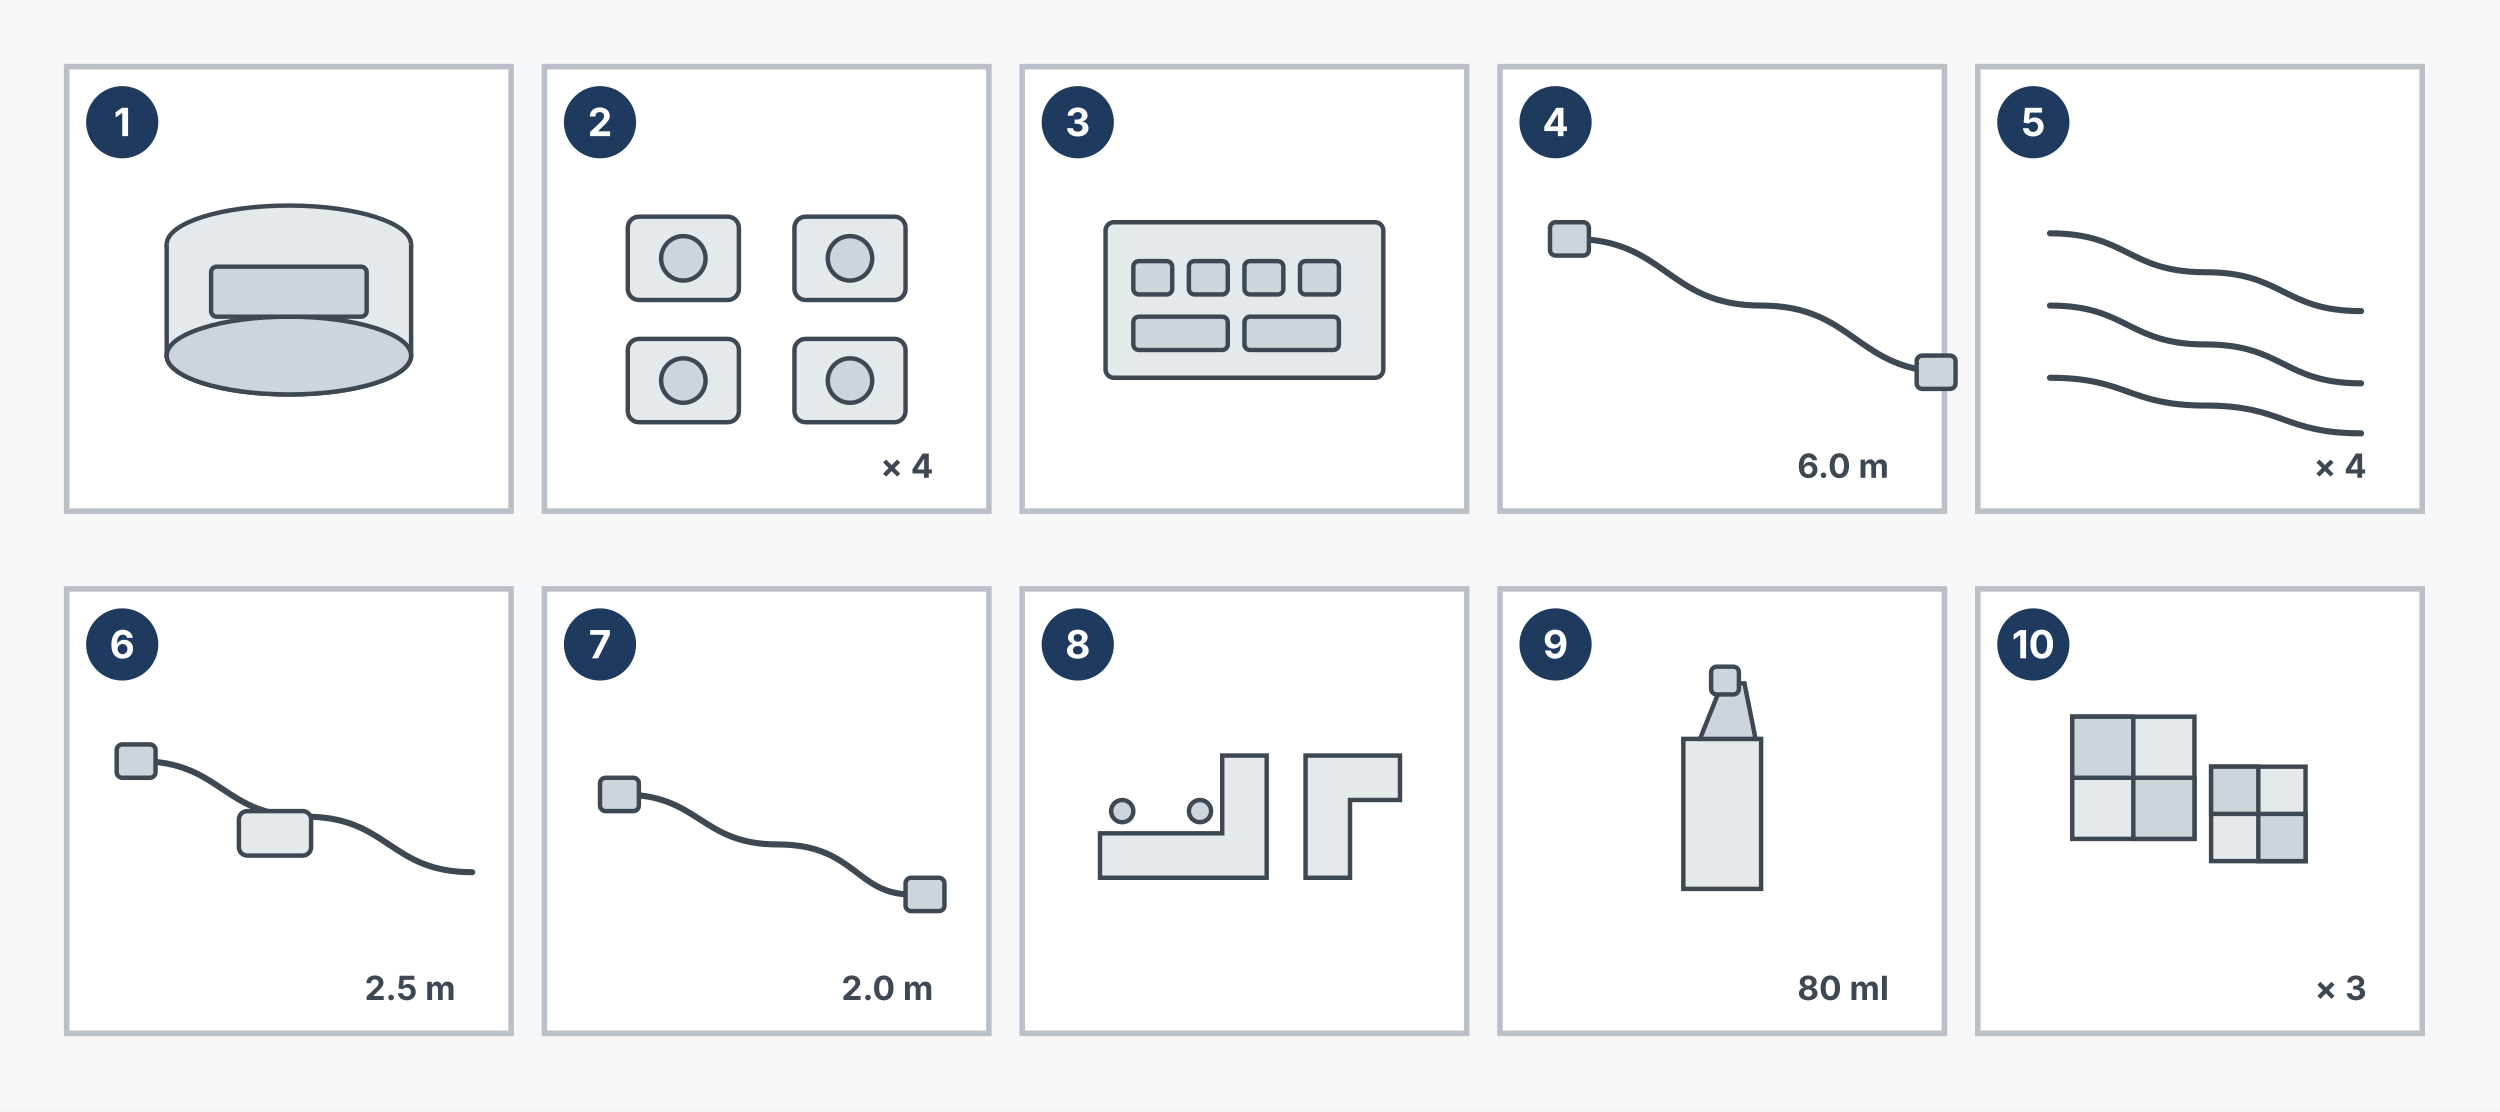
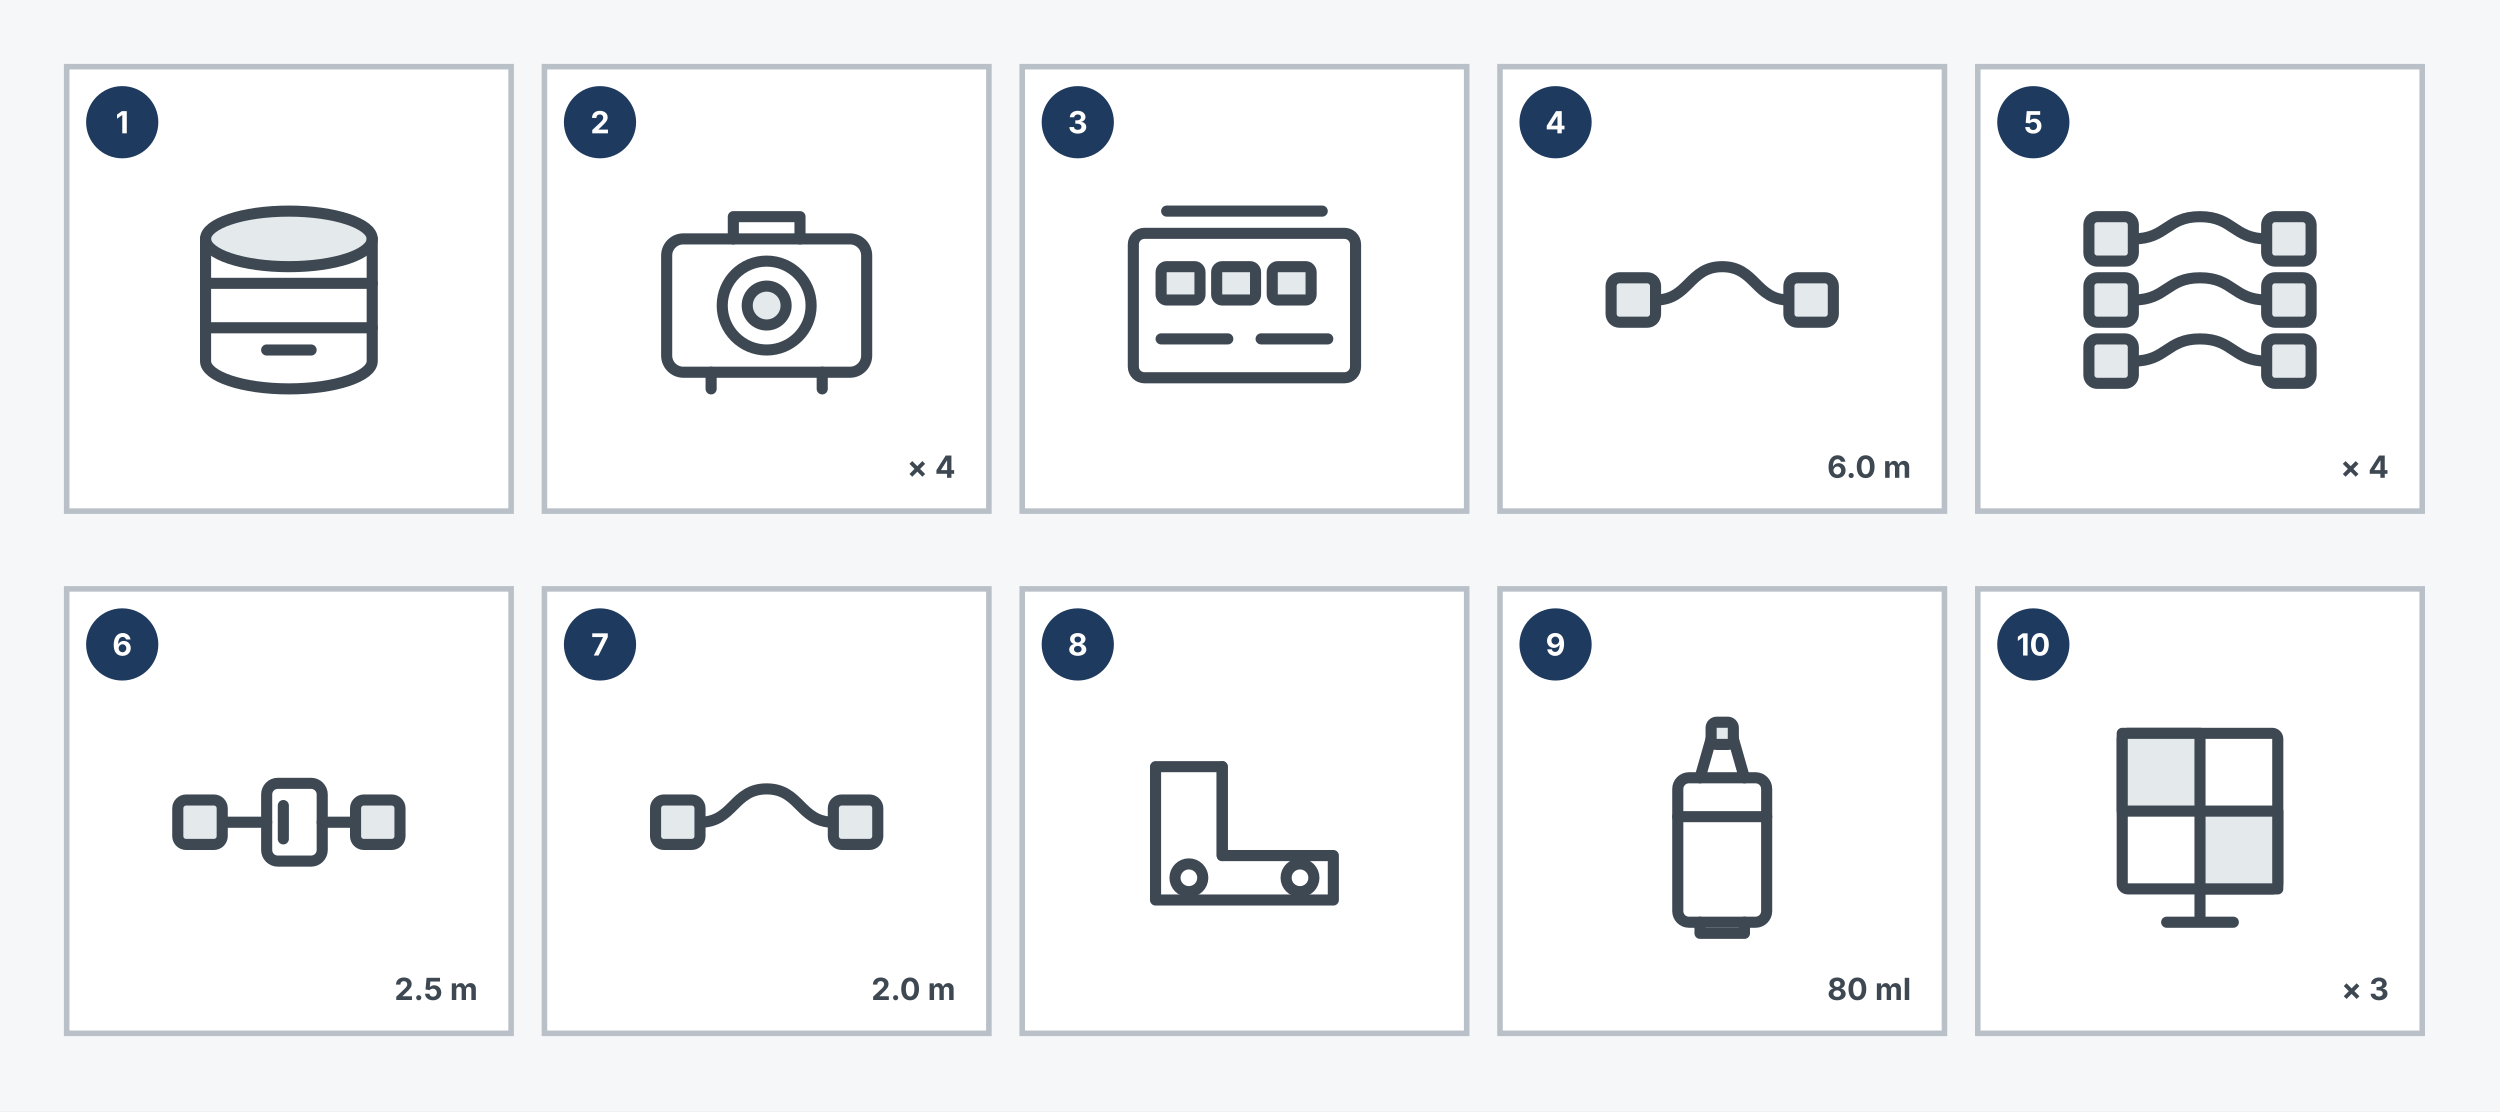
<svg xmlns="http://www.w3.org/2000/svg" viewBox="0 0 900 400" width="900" height="400" role="img" aria-label="VELA Sense kit items, numbered 1 to 10">
  <style>
-     .card { fill: #ffffff; stroke: #b9c0c8; stroke-width: 2; }
-     .part { fill: #e4e9ec; stroke: #3d4852; stroke-width: 1.6; }
-     .partd { fill: #cdd5da; stroke: #3d4852; stroke-width: 1.6; }
-     .wire { fill: none; stroke: #3d4852; stroke-width: 2.2; stroke-linecap: round; }
-     .badge { fill: #1f3a5f; }
-     .num { font-family: 'Pretendard', -apple-system, sans-serif; font-size: 14px;
-            font-weight: 700; fill: #ffffff; }
-     .qty { font-family: 'Pretendard', -apple-system, sans-serif; font-size: 12px;
-            font-weight: 700; fill: #3d4852; }
+     .t { font-family: 'Pretendard', -apple-system, BlinkMacSystemFont, 'Segoe UI', sans-serif; }
+     .num { font-size: 11px; font-weight: 700; fill: #ffffff; }
+     .qty { font-size: 11px; font-weight: 700; fill: #3d4852; }
  </style>
  <rect width="900" height="400" fill="#f5f7f8" />
-   <rect class="card" x="24" y="24" width="160" height="160" />
-   <ellipse class="part" cx="104" cy="88" rx="44" ry="14" />
-   <path class="part" d="M60 88v40a44 14 0 0 0 88 0V88" />
-   <ellipse class="partd" cx="104" cy="128" rx="44" ry="14" />
-   <rect class="partd" x="76" y="96" width="56" height="18" rx="2" />
-   <circle class="badge" cx="44" cy="44" r="13" />
-   <text class="num" x="44" y="49" text-anchor="middle">1</text>
-   <rect class="card" x="196" y="24" width="160" height="160" />
-   <g>
-     <rect class="part" x="226" y="78" width="40" height="30" rx="4" />
-     <circle class="partd" cx="246" cy="93" r="8" />
-     <rect class="part" x="286" y="78" width="40" height="30" rx="4" />
-     <circle class="partd" cx="306" cy="93" r="8" />
-     <rect class="part" x="226" y="122" width="40" height="30" rx="4" />
-     <circle class="partd" cx="246" cy="137" r="8" />
-     <rect class="part" x="286" y="122" width="40" height="30" rx="4" />
-     <circle class="partd" cx="306" cy="137" r="8" />
+   <rect x="24" y="24" width="160" height="160" fill="#ffffff" stroke="#b9c0c8" stroke-width="2" />
+   <g transform="translate(56.0 60.0) scale(2.0)" fill="none" stroke="#3d4852" stroke-width="2" stroke-linejoin="round" stroke-linecap="round">
+     <ellipse cx="24" cy="13" rx="15" ry="5" fill="#e4e9ec" stroke="#3d4852" stroke-width="2" stroke-linejoin="round" />
+     <path d="M9 13v22a15 5 0 0 0 30 0V13" />
+     <path d="M9 21h30M9 29h30" />
+     <path d="M20 33h8" />
  </g>
-   <text class="qty" x="336" y="172" text-anchor="end">× 4</text>
-   <circle class="badge" cx="216" cy="44" r="13" />
-   <text class="num" x="216" y="49" text-anchor="middle">2</text>
-   <rect class="card" x="368" y="24" width="160" height="160" />
-   <rect class="part" x="398" y="80" width="100" height="56" rx="3" />
-   <rect class="partd" x="408" y="94" width="14" height="12" rx="2" />
-   <rect class="partd" x="428" y="94" width="14" height="12" rx="2" />
-   <rect class="partd" x="448" y="94" width="14" height="12" rx="2" />
-   <rect class="partd" x="468" y="94" width="14" height="12" rx="2" />
-   <rect class="partd" x="408" y="114" width="34" height="12" rx="2" />
-   <rect class="partd" x="448" y="114" width="34" height="12" rx="2" />
-   <circle class="badge" cx="388" cy="44" r="13" />
-   <text class="num" x="388" y="49" text-anchor="middle">3</text>
-   <rect class="card" x="540" y="24" width="160" height="160" />
-   <path class="wire" d="M566 86c34 0 34 24 68 24s34 24 68 24" />
-   <rect class="partd" x="558" y="80" width="14" height="12" rx="2" />
-   <rect class="partd" x="690" y="128" width="14" height="12" rx="2" />
-   <text class="qty" x="680" y="172" text-anchor="end">6.0 m</text>
-   <circle class="badge" cx="560" cy="44" r="13" />
-   <text class="num" x="560" y="49" text-anchor="middle">4</text>
-   <rect class="card" x="712" y="24" width="160" height="160" />
-   <path class="wire" d="M738 84c28 0 28 14 56 14s28 14 56 14" />
-   <path class="wire" d="M738 110c28 0 28 14 56 14s28 14 56 14" />
-   <path class="wire" d="M738 136c28 0 28 10 56 10s28 10 56 10" />
-   <text class="qty" x="852" y="172" text-anchor="end">× 4</text>
-   <circle class="badge" cx="732" cy="44" r="13" />
-   <text class="num" x="732" y="49" text-anchor="middle">5</text>
-   <rect class="card" x="24" y="212" width="160" height="160" />
-   <path class="wire" d="M50 274c30 0 30 20 60 20s30 20 60 20" />
-   <rect class="part" x="86" y="292" width="26" height="16" rx="3" />
-   <rect class="partd" x="42" y="268" width="14" height="12" rx="2" />
-   <text class="qty" x="164" y="360" text-anchor="end">2.5 m</text>
-   <circle class="badge" cx="44" cy="232" r="13" />
-   <text class="num" x="44" y="237" text-anchor="middle">6</text>
-   <rect class="card" x="196" y="212" width="160" height="160" />
-   <path class="wire" d="M224 286c28 0 28 18 56 18s28 18 48 18" />
-   <rect class="partd" x="216" y="280" width="14" height="12" rx="2" />
-   <rect class="partd" x="326" y="316" width="14" height="12" rx="2" />
-   <text class="qty" x="336" y="360" text-anchor="end">2.0 m</text>
-   <circle class="badge" cx="216" cy="232" r="13" />
-   <text class="num" x="216" y="237" text-anchor="middle">7</text>
-   <rect class="card" x="368" y="212" width="160" height="160" />
-   <path class="part" d="M396 300h44v-28h16v44h-60z" />
-   <path class="part" d="M470 272h34v16h-18v28h-16z" />
-   <circle class="partd" cx="404" cy="292" r="4" />
-   <circle class="partd" cx="432" cy="292" r="4" />
-   <circle class="badge" cx="388" cy="232" r="13" />
-   <text class="num" x="388" y="237" text-anchor="middle">8</text>
-   <rect class="card" x="540" y="212" width="160" height="160" />
-   <path class="part" d="M606 266h28v54h-28z" />
-   <path class="partd" d="M612 266l8-20h8l4 20z" />
-   <rect class="partd" x="616" y="240" width="10" height="10" rx="2" />
-   <text class="qty" x="680" y="360" text-anchor="end">80 ml</text>
-   <circle class="badge" cx="560" cy="232" r="13" />
-   <text class="num" x="560" y="237" text-anchor="middle">9</text>
-   <rect class="card" x="712" y="212" width="160" height="160" />
-   <g>
-     <rect class="part" x="746" y="258" width="44" height="44" />
-     <rect class="partd" x="746" y="258" width="22" height="22" />
-     <rect class="partd" x="768" y="280" width="22" height="22" />
-     <rect class="part" x="796" y="276" width="34" height="34" />
-     <rect class="partd" x="796" y="276" width="17" height="17" />
-     <rect class="partd" x="813" y="293" width="17" height="17" />
+   <circle cx="44" cy="44" r="13" fill="#1f3a5f" />
+   <text class="t num" x="44" y="48" text-anchor="middle">1</text>
+   <rect x="196" y="24" width="160" height="160" fill="#ffffff" stroke="#b9c0c8" stroke-width="2" />
+   <g transform="translate(228.0 60.0) scale(2.0)" fill="none" stroke="#3d4852" stroke-width="2" stroke-linejoin="round" stroke-linecap="round">
+     <rect x="6" y="13" width="36" height="24" rx="3" />
+     <circle cx="24" cy="25" r="8" />
+     <circle cx="24" cy="25" r="3.5" fill="#e4e9ec" stroke="#3d4852" stroke-width="2" stroke-linejoin="round" />
+     <path d="M18 13V9h12v4" />
+     <path d="M14 37v3M34 37v3" />
  </g>
-   <text class="qty" x="852" y="360" text-anchor="end">× 3</text>
-   <circle class="badge" cx="732" cy="232" r="13" />
-   <text class="num" x="732" y="237" text-anchor="middle">10</text>
+   <circle cx="216" cy="44" r="13" fill="#1f3a5f" />
+   <text class="t num" x="216" y="48" text-anchor="middle">2</text>
+   <text class="t qty" x="344" y="172" text-anchor="end">× 4</text>
+   <rect x="368" y="24" width="160" height="160" fill="#ffffff" stroke="#b9c0c8" stroke-width="2" />
+   <g transform="translate(400.0 60.0) scale(2.0)" fill="none" stroke="#3d4852" stroke-width="2" stroke-linejoin="round" stroke-linecap="round">
+     <rect x="4" y="12" width="40" height="26" rx="2" />
+     <path d="M10 8h28" />
+     <rect x="9" y="18" width="7" height="6" rx="1" fill="#e4e9ec" stroke="#3d4852" stroke-width="2" stroke-linejoin="round" />
+     <rect x="19" y="18" width="7" height="6" rx="1" fill="#e4e9ec" stroke="#3d4852" stroke-width="2" stroke-linejoin="round" />
+     <rect x="29" y="18" width="7" height="6" rx="1" fill="#e4e9ec" stroke="#3d4852" stroke-width="2" stroke-linejoin="round" />
+     <path d="M9 31h12M27 31h12" />
+   </g>
+   <circle cx="388" cy="44" r="13" fill="#1f3a5f" />
+   <text class="t num" x="388" y="48" text-anchor="middle">3</text>
+   <rect x="540" y="24" width="160" height="160" fill="#ffffff" stroke="#b9c0c8" stroke-width="2" />
+   <g transform="translate(572.0 60.0) scale(2.0)" fill="none" stroke="#3d4852" stroke-width="2" stroke-linejoin="round" stroke-linecap="round">
+     <path d="M12 24.0c6 0 6 -6 12 -6s6 6 12 6" />
+     <rect x="4" y="20.0" width="8" height="8" rx="1.5" fill="#e4e9ec" stroke="#3d4852" stroke-width="2" stroke-linejoin="round" />
+     <rect x="36" y="20.0" width="8" height="8" rx="1.5" fill="#e4e9ec" stroke="#3d4852" stroke-width="2" stroke-linejoin="round" />
+   </g>
+   <circle cx="560" cy="44" r="13" fill="#1f3a5f" />
+   <text class="t num" x="560" y="48" text-anchor="middle">4</text>
+   <text class="t qty" x="688" y="172" text-anchor="end">6.0 m</text>
+   <rect x="712" y="24" width="160" height="160" fill="#ffffff" stroke="#b9c0c8" stroke-width="2" />
+   <g transform="translate(744.0 60.0) scale(2.0)" fill="none" stroke="#3d4852" stroke-width="2" stroke-linejoin="round" stroke-linecap="round">
+     <path d="M12 13.0c6 0 6 -4 12 -4s6 4 12 4" />
+     <rect x="4" y="9.0" width="8" height="8" rx="1.5" fill="#e4e9ec" stroke="#3d4852" stroke-width="2" stroke-linejoin="round" />
+     <rect x="36" y="9.0" width="8" height="8" rx="1.5" fill="#e4e9ec" stroke="#3d4852" stroke-width="2" stroke-linejoin="round" />
+     <path d="M12 24.0c6 0 6 -4 12 -4s6 4 12 4" />
+     <rect x="4" y="20.0" width="8" height="8" rx="1.5" fill="#e4e9ec" stroke="#3d4852" stroke-width="2" stroke-linejoin="round" />
+     <rect x="36" y="20.0" width="8" height="8" rx="1.5" fill="#e4e9ec" stroke="#3d4852" stroke-width="2" stroke-linejoin="round" />
+     <path d="M12 35.0c6 0 6 -4 12 -4s6 4 12 4" />
+     <rect x="4" y="31.0" width="8" height="8" rx="1.5" fill="#e4e9ec" stroke="#3d4852" stroke-width="2" stroke-linejoin="round" />
+     <rect x="36" y="31.0" width="8" height="8" rx="1.5" fill="#e4e9ec" stroke="#3d4852" stroke-width="2" stroke-linejoin="round" />
+   </g>
+   <circle cx="732" cy="44" r="13" fill="#1f3a5f" />
+   <text class="t num" x="732" y="48" text-anchor="middle">5</text>
+   <text class="t qty" x="860" y="172" text-anchor="end">× 4</text>
+   <rect x="24" y="212" width="160" height="160" fill="#ffffff" stroke="#b9c0c8" stroke-width="2" />
+   <g transform="translate(56.0 248.0) scale(2.0)" fill="none" stroke="#3d4852" stroke-width="2" stroke-linejoin="round" stroke-linecap="round">
+     <path d="M12 24h8M30 24h6" />
+     <rect x="4" y="20" width="8" height="8" rx="1.5" fill="#e4e9ec" stroke="#3d4852" stroke-width="2" stroke-linejoin="round" />
+     <rect x="36" y="20" width="8" height="8" rx="1.5" fill="#e4e9ec" stroke="#3d4852" stroke-width="2" stroke-linejoin="round" />
+     <rect x="20" y="17" width="10" height="14" rx="2" />
+     <path d="M23 21v6" />
+   </g>
+   <circle cx="44" cy="232" r="13" fill="#1f3a5f" />
+   <text class="t num" x="44" y="236" text-anchor="middle">6</text>
+   <text class="t qty" x="172" y="360" text-anchor="end">2.5 m</text>
+   <rect x="196" y="212" width="160" height="160" fill="#ffffff" stroke="#b9c0c8" stroke-width="2" />
+   <g transform="translate(228.0 248.0) scale(2.0)" fill="none" stroke="#3d4852" stroke-width="2" stroke-linejoin="round" stroke-linecap="round">
+     <path d="M12 24.0c6 0 6 -6 12 -6s6 6 12 6" />
+     <rect x="4" y="20.0" width="8" height="8" rx="1.5" fill="#e4e9ec" stroke="#3d4852" stroke-width="2" stroke-linejoin="round" />
+     <rect x="36" y="20.0" width="8" height="8" rx="1.5" fill="#e4e9ec" stroke="#3d4852" stroke-width="2" stroke-linejoin="round" />
+   </g>
+   <circle cx="216" cy="232" r="13" fill="#1f3a5f" />
+   <text class="t num" x="216" y="236" text-anchor="middle">7</text>
+   <text class="t qty" x="344" y="360" text-anchor="end">2.0 m</text>
+   <rect x="368" y="212" width="160" height="160" fill="#ffffff" stroke="#b9c0c8" stroke-width="2" />
+   <g transform="translate(400.0 248.0) scale(2.0)" fill="none" stroke="#3d4852" stroke-width="2" stroke-linejoin="round" stroke-linecap="round">
+     <path d="M8 14h12v16h20v8H8z" />
+     <circle cx="14" cy="34" r="2.5" />
+     <circle cx="34" cy="34" r="2.5" />
+     <path d="M20 14v16" />
+   </g>
+   <circle cx="388" cy="232" r="13" fill="#1f3a5f" />
+   <text class="t num" x="388" y="236" text-anchor="middle">8</text>
+   <rect x="540" y="212" width="160" height="160" fill="#ffffff" stroke="#b9c0c8" stroke-width="2" />
+   <g transform="translate(572.0 248.0) scale(2.0)" fill="none" stroke="#3d4852" stroke-width="2" stroke-linejoin="round" stroke-linecap="round">
+     <rect x="16" y="16" width="16" height="26" rx="2" />
+     <path d="M20 16l2-7h4l2 7" />
+     <rect x="22" y="6" width="4" height="4" rx="1" fill="#e4e9ec" stroke="#3d4852" stroke-width="2" stroke-linejoin="round" />
+     <path d="M16 23h16" />
+     <path d="M20 42v2h8v-2" />
+   </g>
+   <circle cx="560" cy="232" r="13" fill="#1f3a5f" />
+   <text class="t num" x="560" y="236" text-anchor="middle">9</text>
+   <text class="t qty" x="688" y="360" text-anchor="end">80 ml</text>
+   <rect x="712" y="212" width="160" height="160" fill="#ffffff" stroke="#b9c0c8" stroke-width="2" />
+   <g transform="translate(744.0 248.0) scale(2.0)" fill="none" stroke="#3d4852" stroke-width="2" stroke-linejoin="round" stroke-linecap="round">
+     <rect x="10" y="8" width="28" height="28" rx="1" />
+     <rect x="10" y="8" width="14" height="14" fill="#e4e9ec" stroke="#3d4852" stroke-width="2" stroke-linejoin="round" />
+     <rect x="24" y="22" width="14" height="14" fill="#e4e9ec" stroke="#3d4852" stroke-width="2" stroke-linejoin="round" />
+     <path d="M24 36v6M18 42h12" />
+   </g>
+   <circle cx="732" cy="232" r="13" fill="#1f3a5f" />
+   <text class="t num" x="732" y="236" text-anchor="middle">10</text>
+   <text class="t qty" x="860" y="360" text-anchor="end">× 3</text>
</svg>
